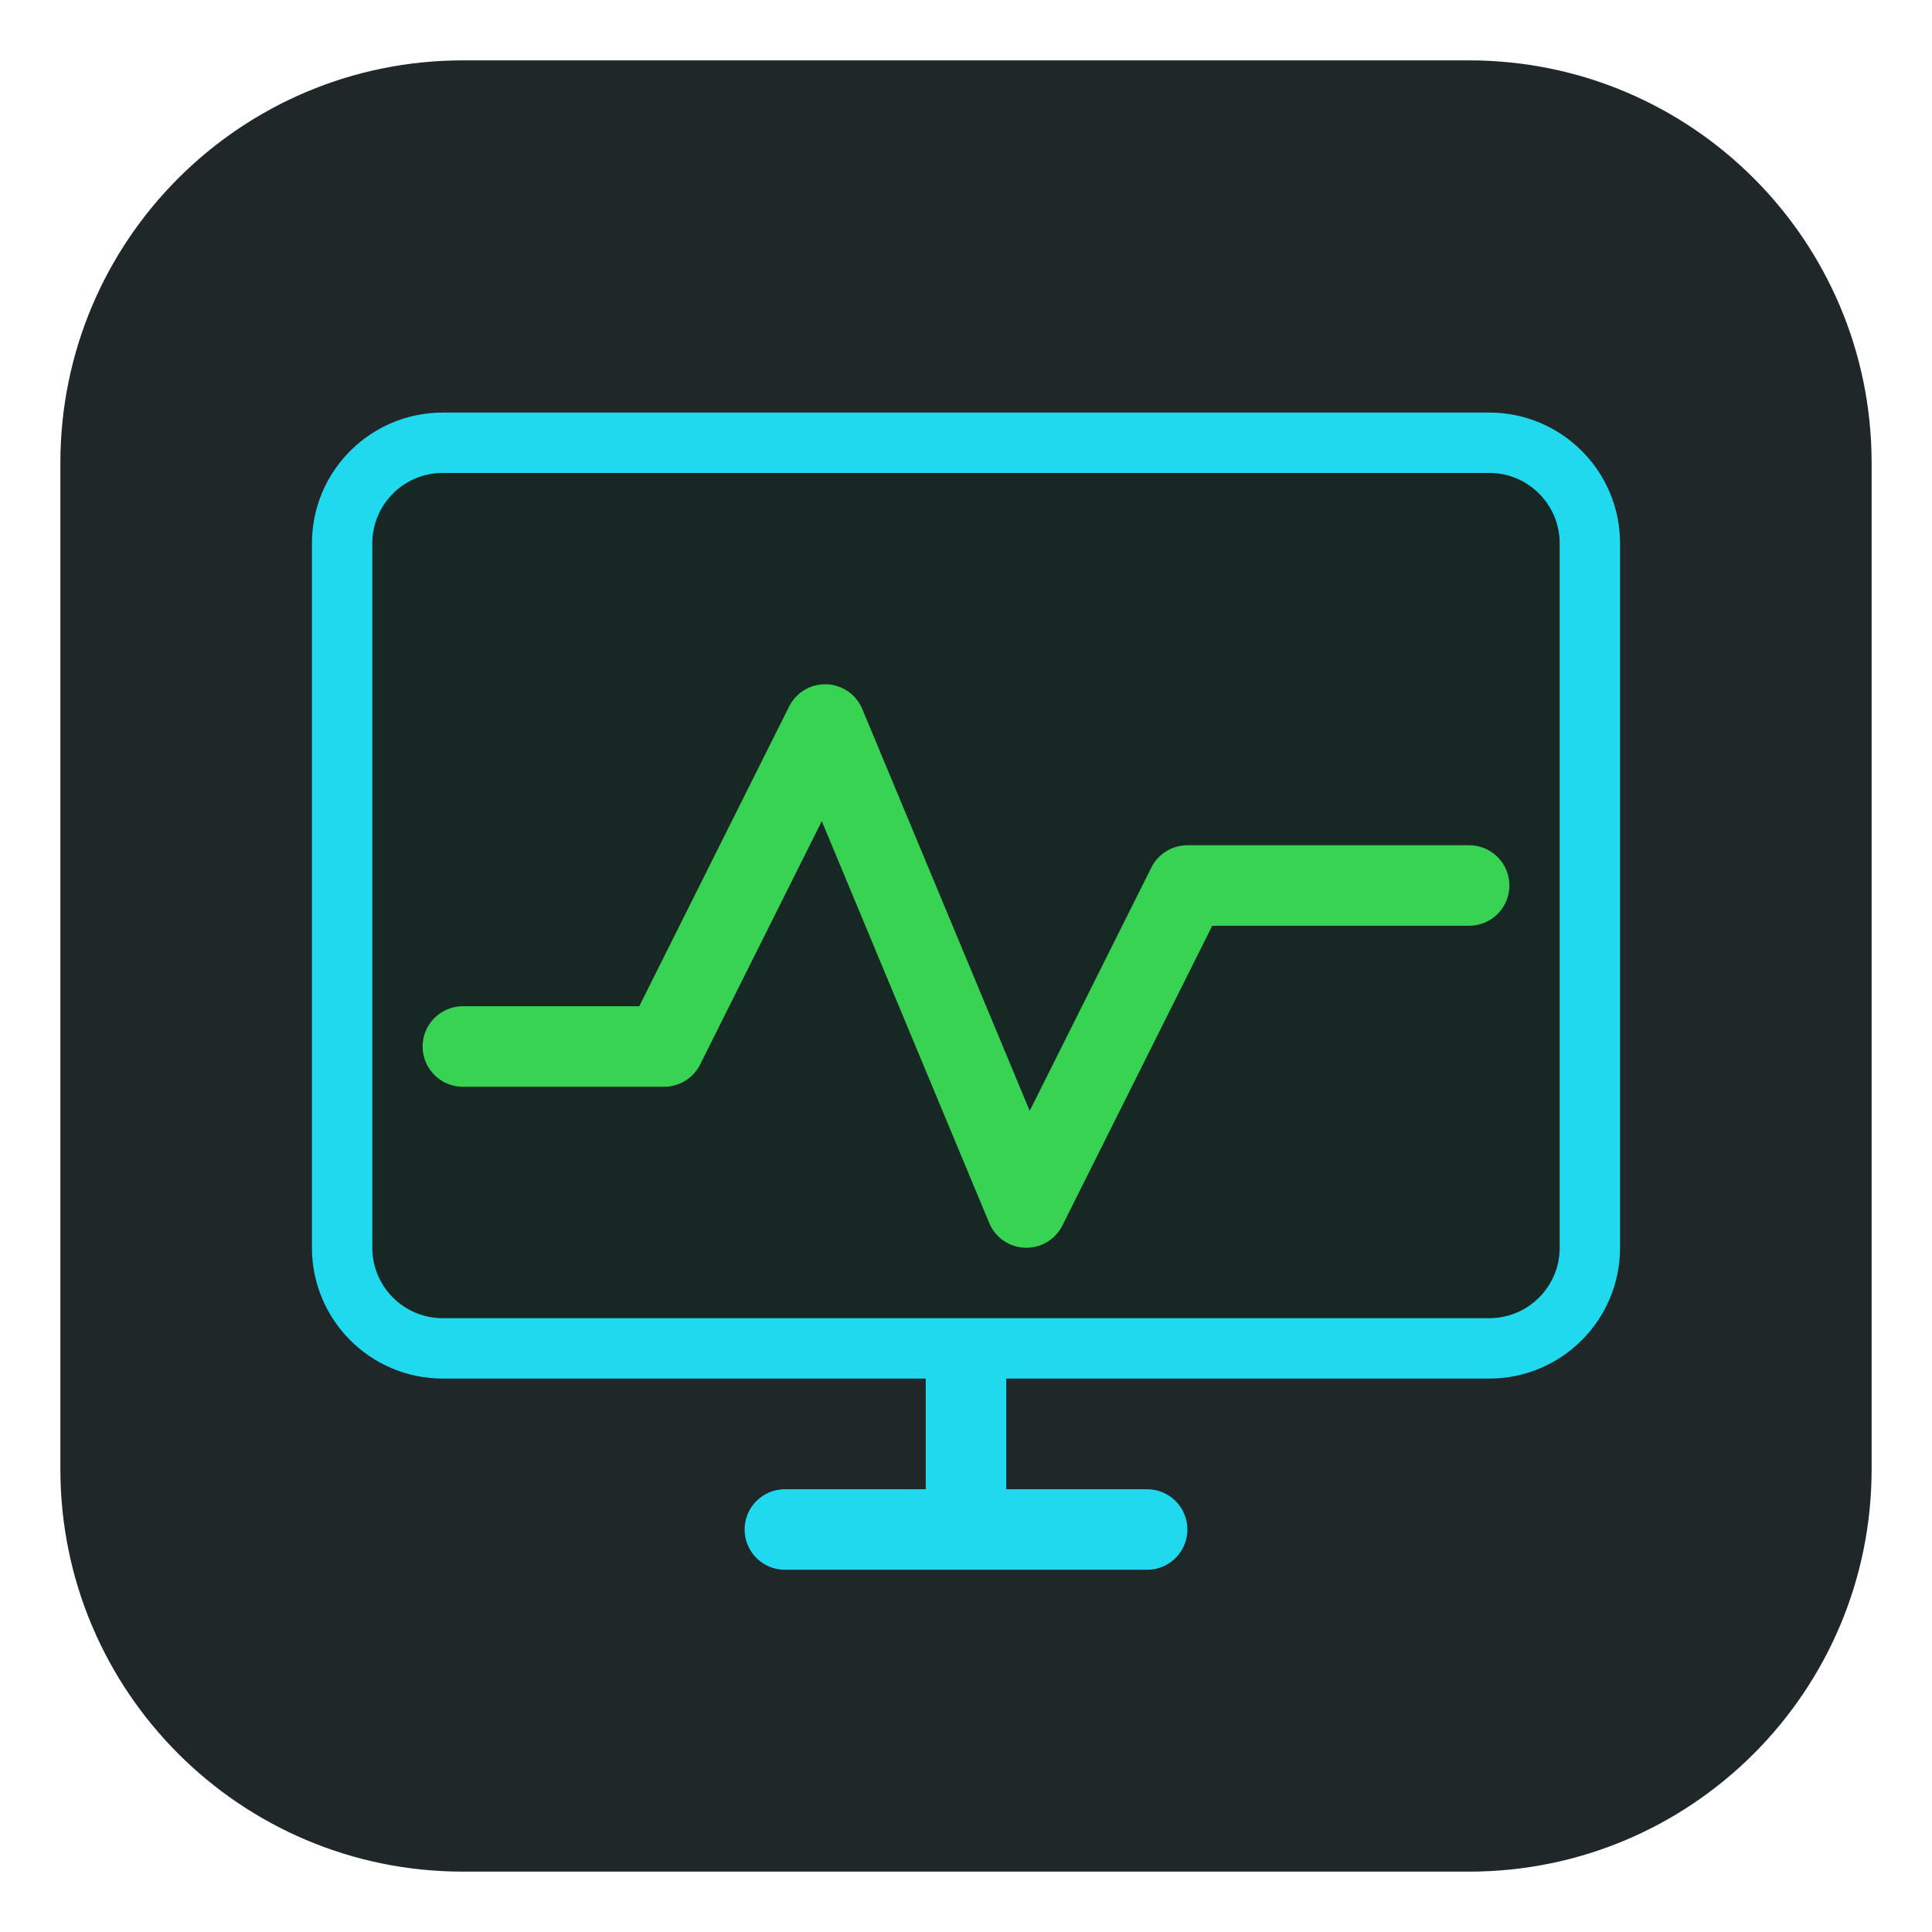
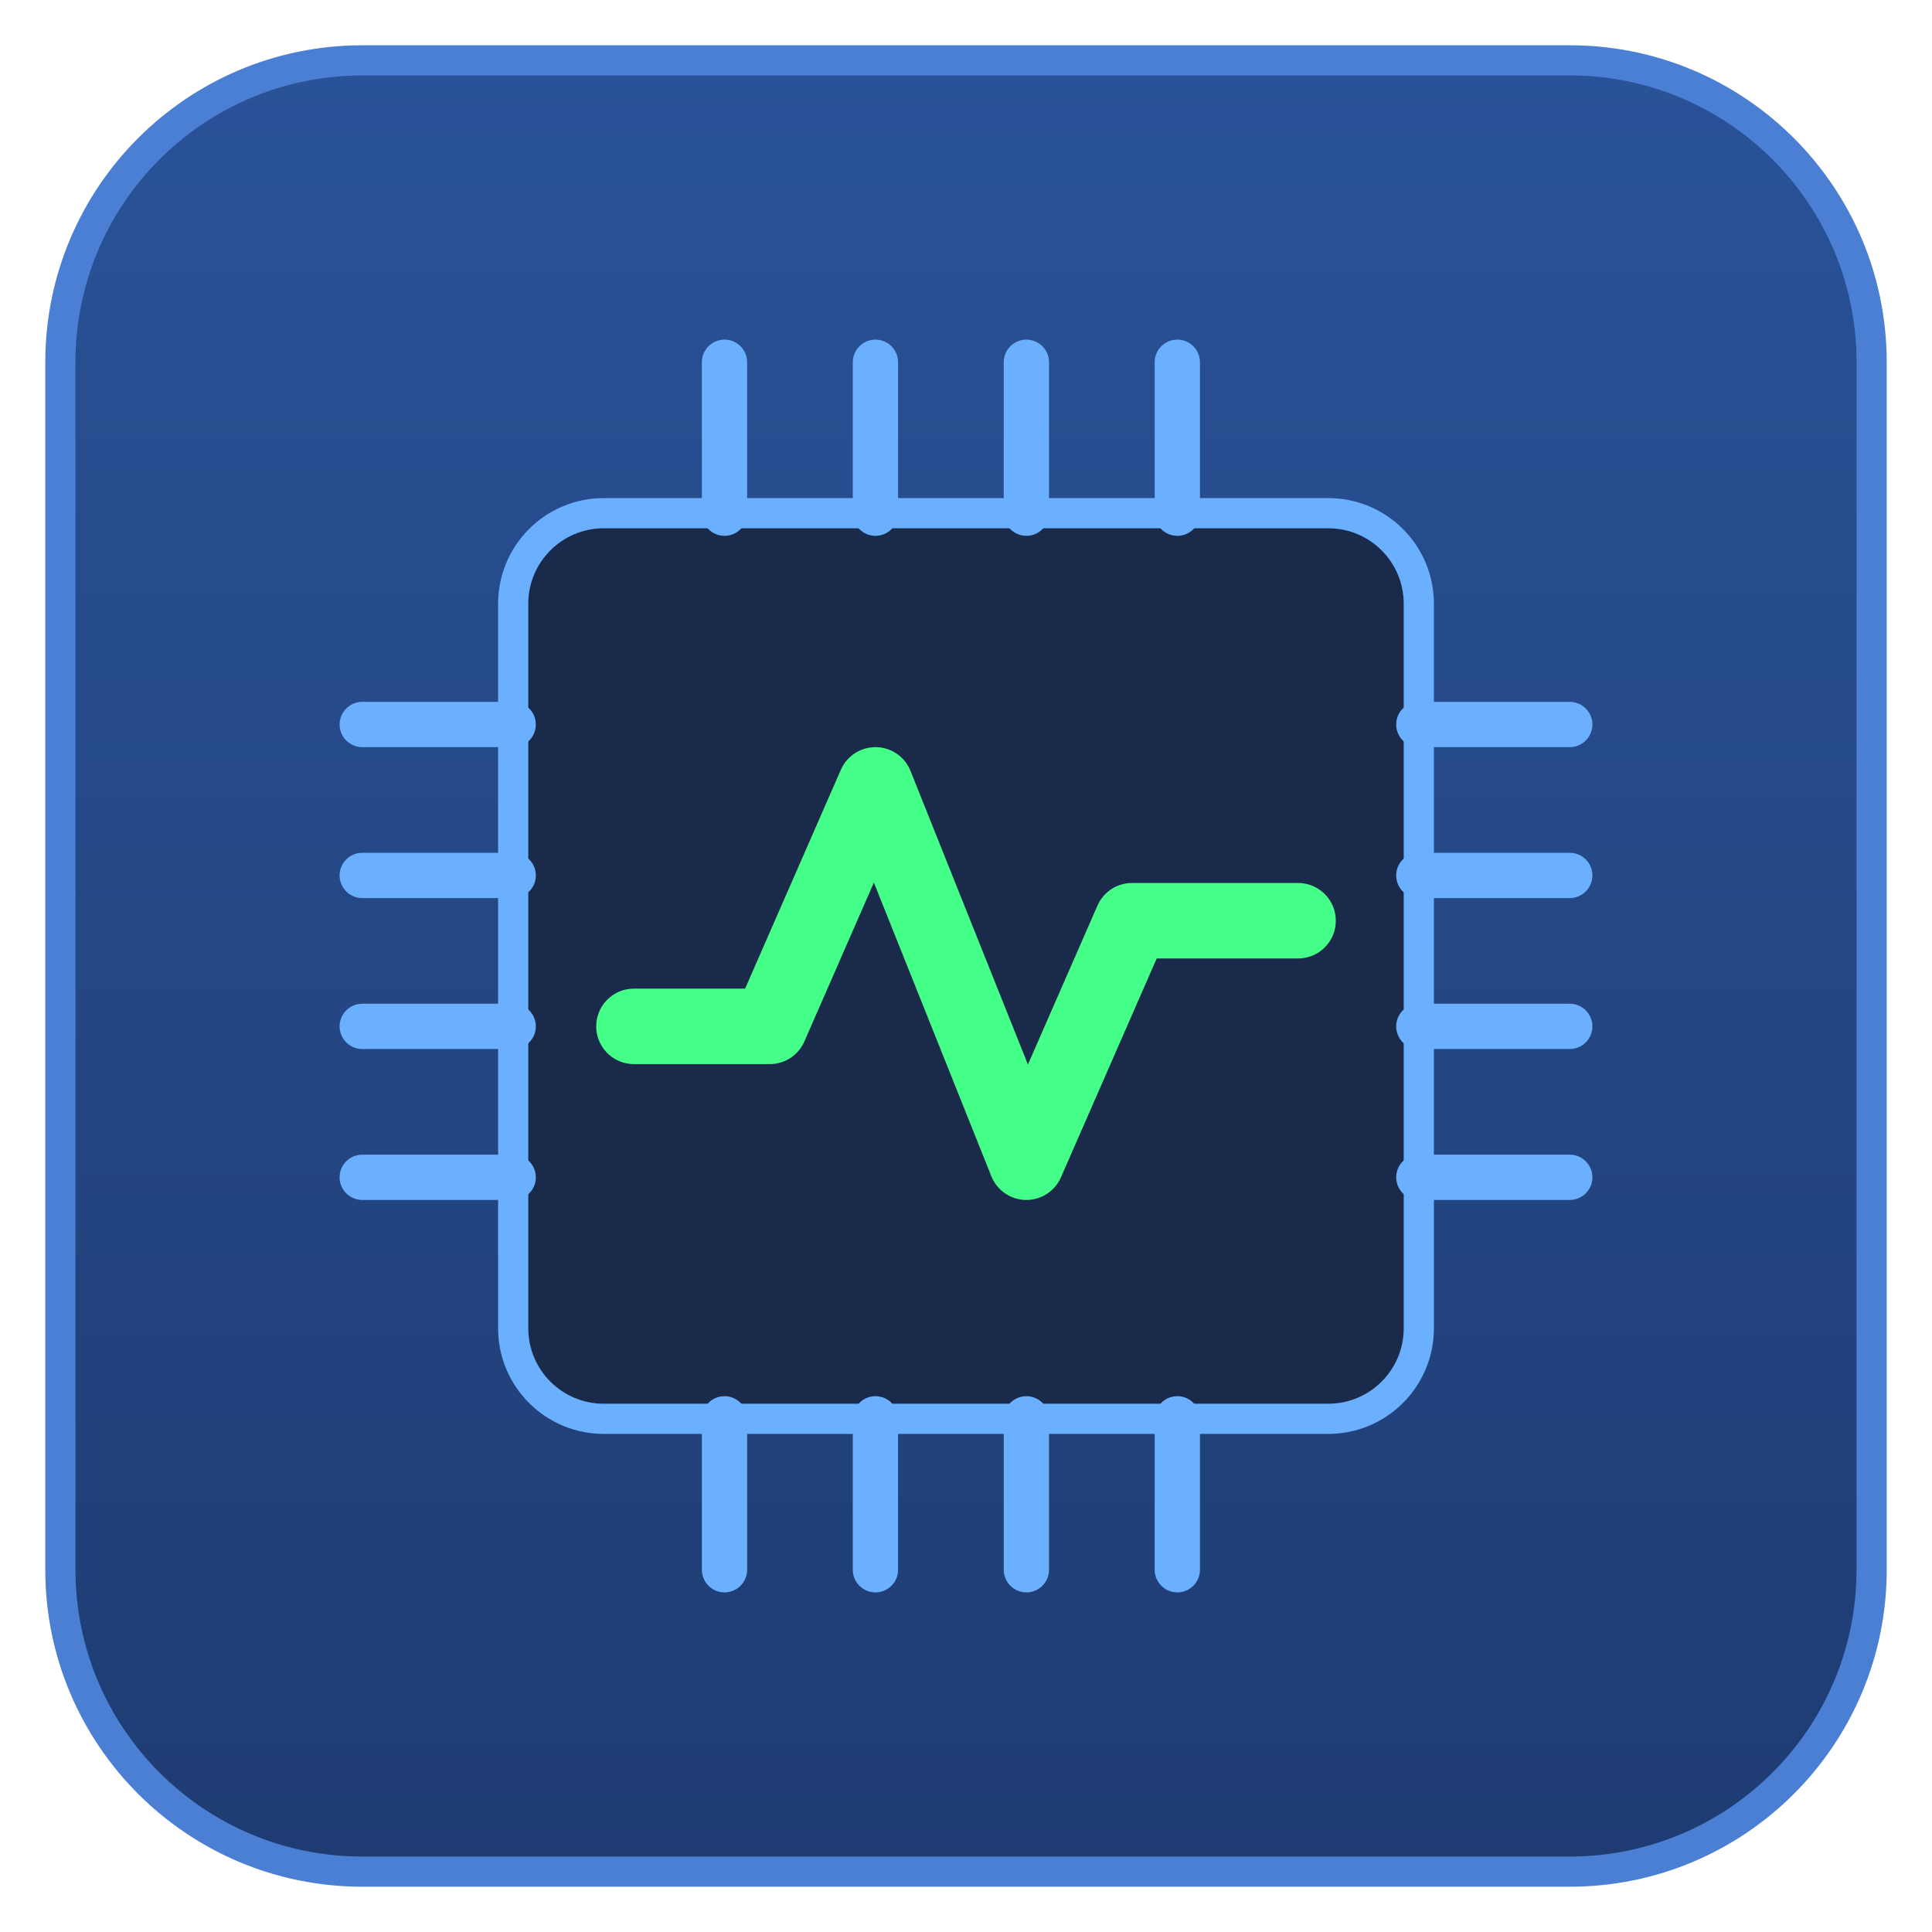
- <svg xmlns="http://www.w3.org/2000/svg" width="96" height="96" viewBox="0 0 96 96">
-   <rect x="3" y="3" width="90" height="90" rx="20" fill="#202728" />
-   <rect x="17" y="22" width="62" height="45" rx="5" fill="#162724" stroke="#20d9ef" stroke-width="3" />
-   <path d="M23 52h10l8-16 10 24 8-16h14" fill="none" stroke="#39d353" stroke-width="4" stroke-linecap="round" stroke-linejoin="round" />
-   <path d="M39 76h18M48 68v8" stroke="#20d9ef" stroke-width="4" stroke-linecap="round" />
+ <svg xmlns="http://www.w3.org/2000/svg" viewBox="0 0 128 128">
+   <defs>
+     <linearGradient id="bg" x1="0" y1="0" x2="0" y2="1">
+       <stop offset="0%" stop-color="#2a5298" />
+       <stop offset="100%" stop-color="#1e3c72" />
+     </linearGradient>
+   </defs>
+   <rect x="4" y="4" width="120" height="120" rx="20" ry="20" fill="url(#bg)" stroke="#4a7fd4" stroke-width="2" />
+   <rect x="34" y="34" width="60" height="60" rx="6" ry="6" fill="#1a2a4a" stroke="#6ab0ff" stroke-width="2" />
+   <line x1="24" y1="48" x2="34" y2="48" stroke="#6ab0ff" stroke-width="3" stroke-linecap="round" />
+   <line x1="24" y1="58" x2="34" y2="58" stroke="#6ab0ff" stroke-width="3" stroke-linecap="round" />
+   <line x1="24" y1="68" x2="34" y2="68" stroke="#6ab0ff" stroke-width="3" stroke-linecap="round" />
+   <line x1="24" y1="78" x2="34" y2="78" stroke="#6ab0ff" stroke-width="3" stroke-linecap="round" />
+   <line x1="94" y1="48" x2="104" y2="48" stroke="#6ab0ff" stroke-width="3" stroke-linecap="round" />
+   <line x1="94" y1="58" x2="104" y2="58" stroke="#6ab0ff" stroke-width="3" stroke-linecap="round" />
+   <line x1="94" y1="68" x2="104" y2="68" stroke="#6ab0ff" stroke-width="3" stroke-linecap="round" />
+   <line x1="94" y1="78" x2="104" y2="78" stroke="#6ab0ff" stroke-width="3" stroke-linecap="round" />
+   <line x1="48" y1="24" x2="48" y2="34" stroke="#6ab0ff" stroke-width="3" stroke-linecap="round" />
+   <line x1="58" y1="24" x2="58" y2="34" stroke="#6ab0ff" stroke-width="3" stroke-linecap="round" />
+   <line x1="68" y1="24" x2="68" y2="34" stroke="#6ab0ff" stroke-width="3" stroke-linecap="round" />
+   <line x1="78" y1="24" x2="78" y2="34" stroke="#6ab0ff" stroke-width="3" stroke-linecap="round" />
+   <line x1="48" y1="94" x2="48" y2="104" stroke="#6ab0ff" stroke-width="3" stroke-linecap="round" />
+   <line x1="58" y1="94" x2="58" y2="104" stroke="#6ab0ff" stroke-width="3" stroke-linecap="round" />
+   <line x1="68" y1="94" x2="68" y2="104" stroke="#6ab0ff" stroke-width="3" stroke-linecap="round" />
+   <line x1="78" y1="94" x2="78" y2="104" stroke="#6ab0ff" stroke-width="3" stroke-linecap="round" />
+   <polyline points="42,68 51,68 58,52 68,77 75,61 86,61" fill="none" stroke="#44ff88" stroke-width="5" stroke-linecap="round" stroke-linejoin="round" />
</svg>
